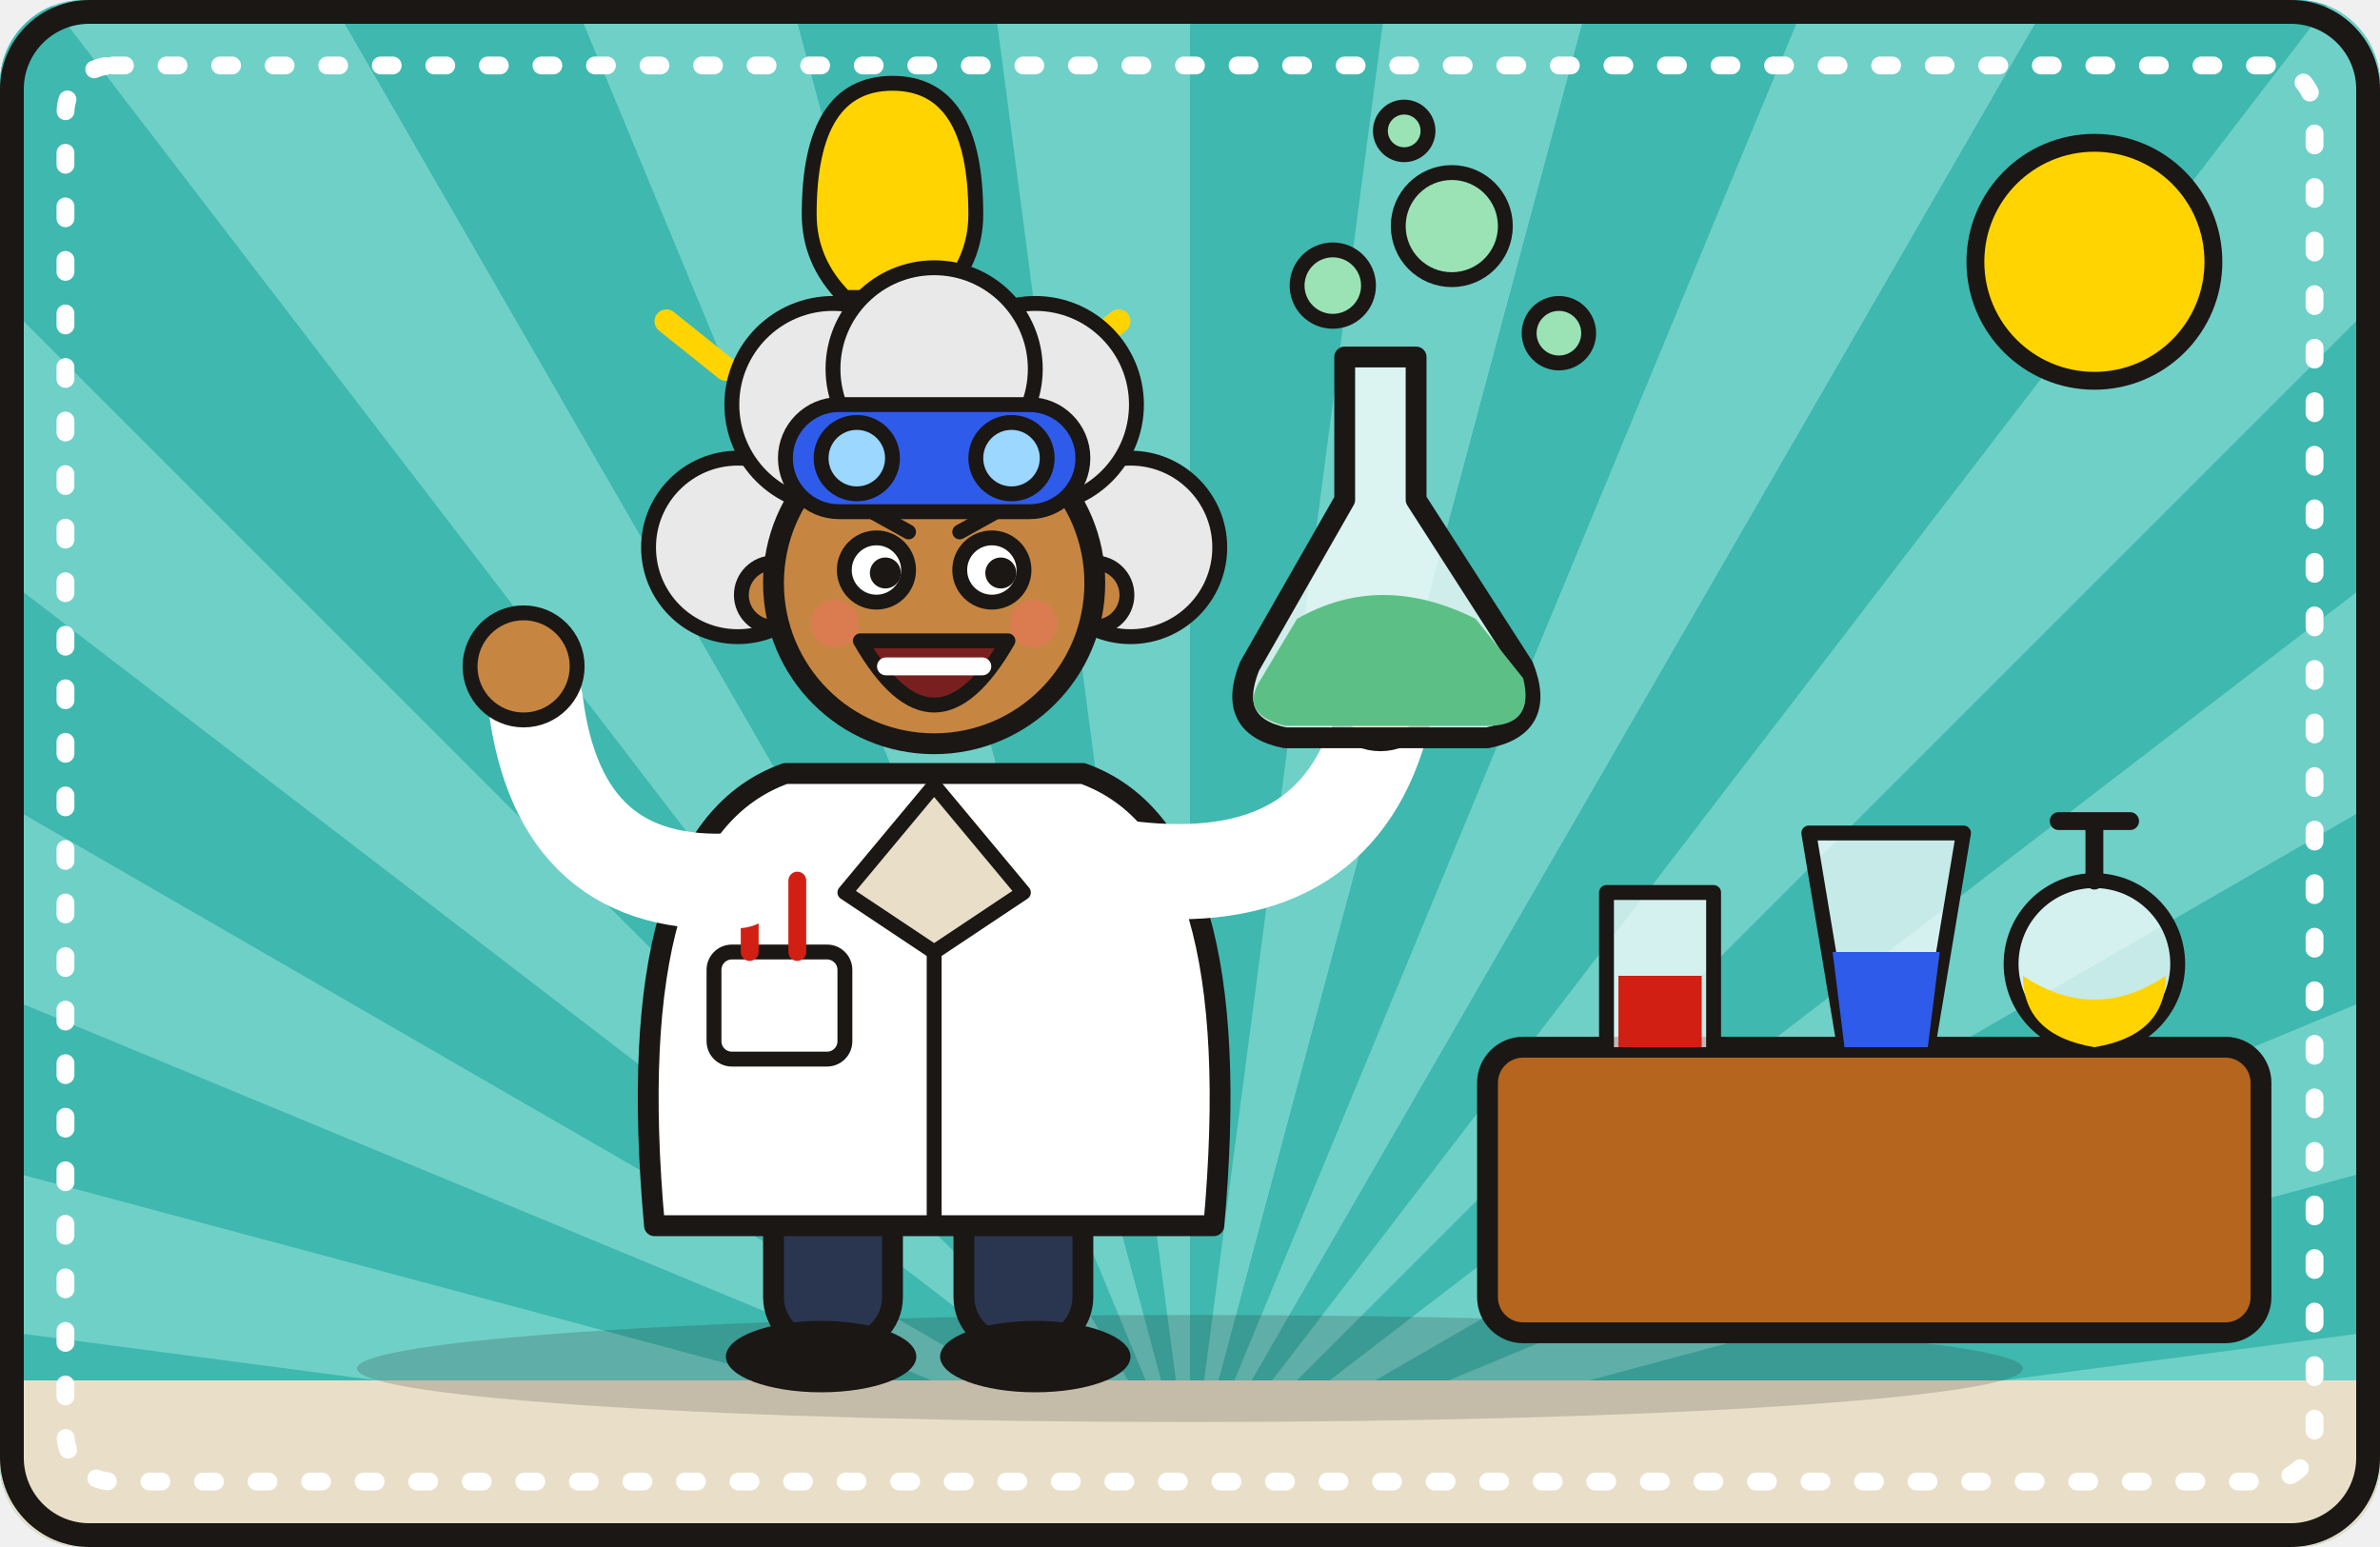
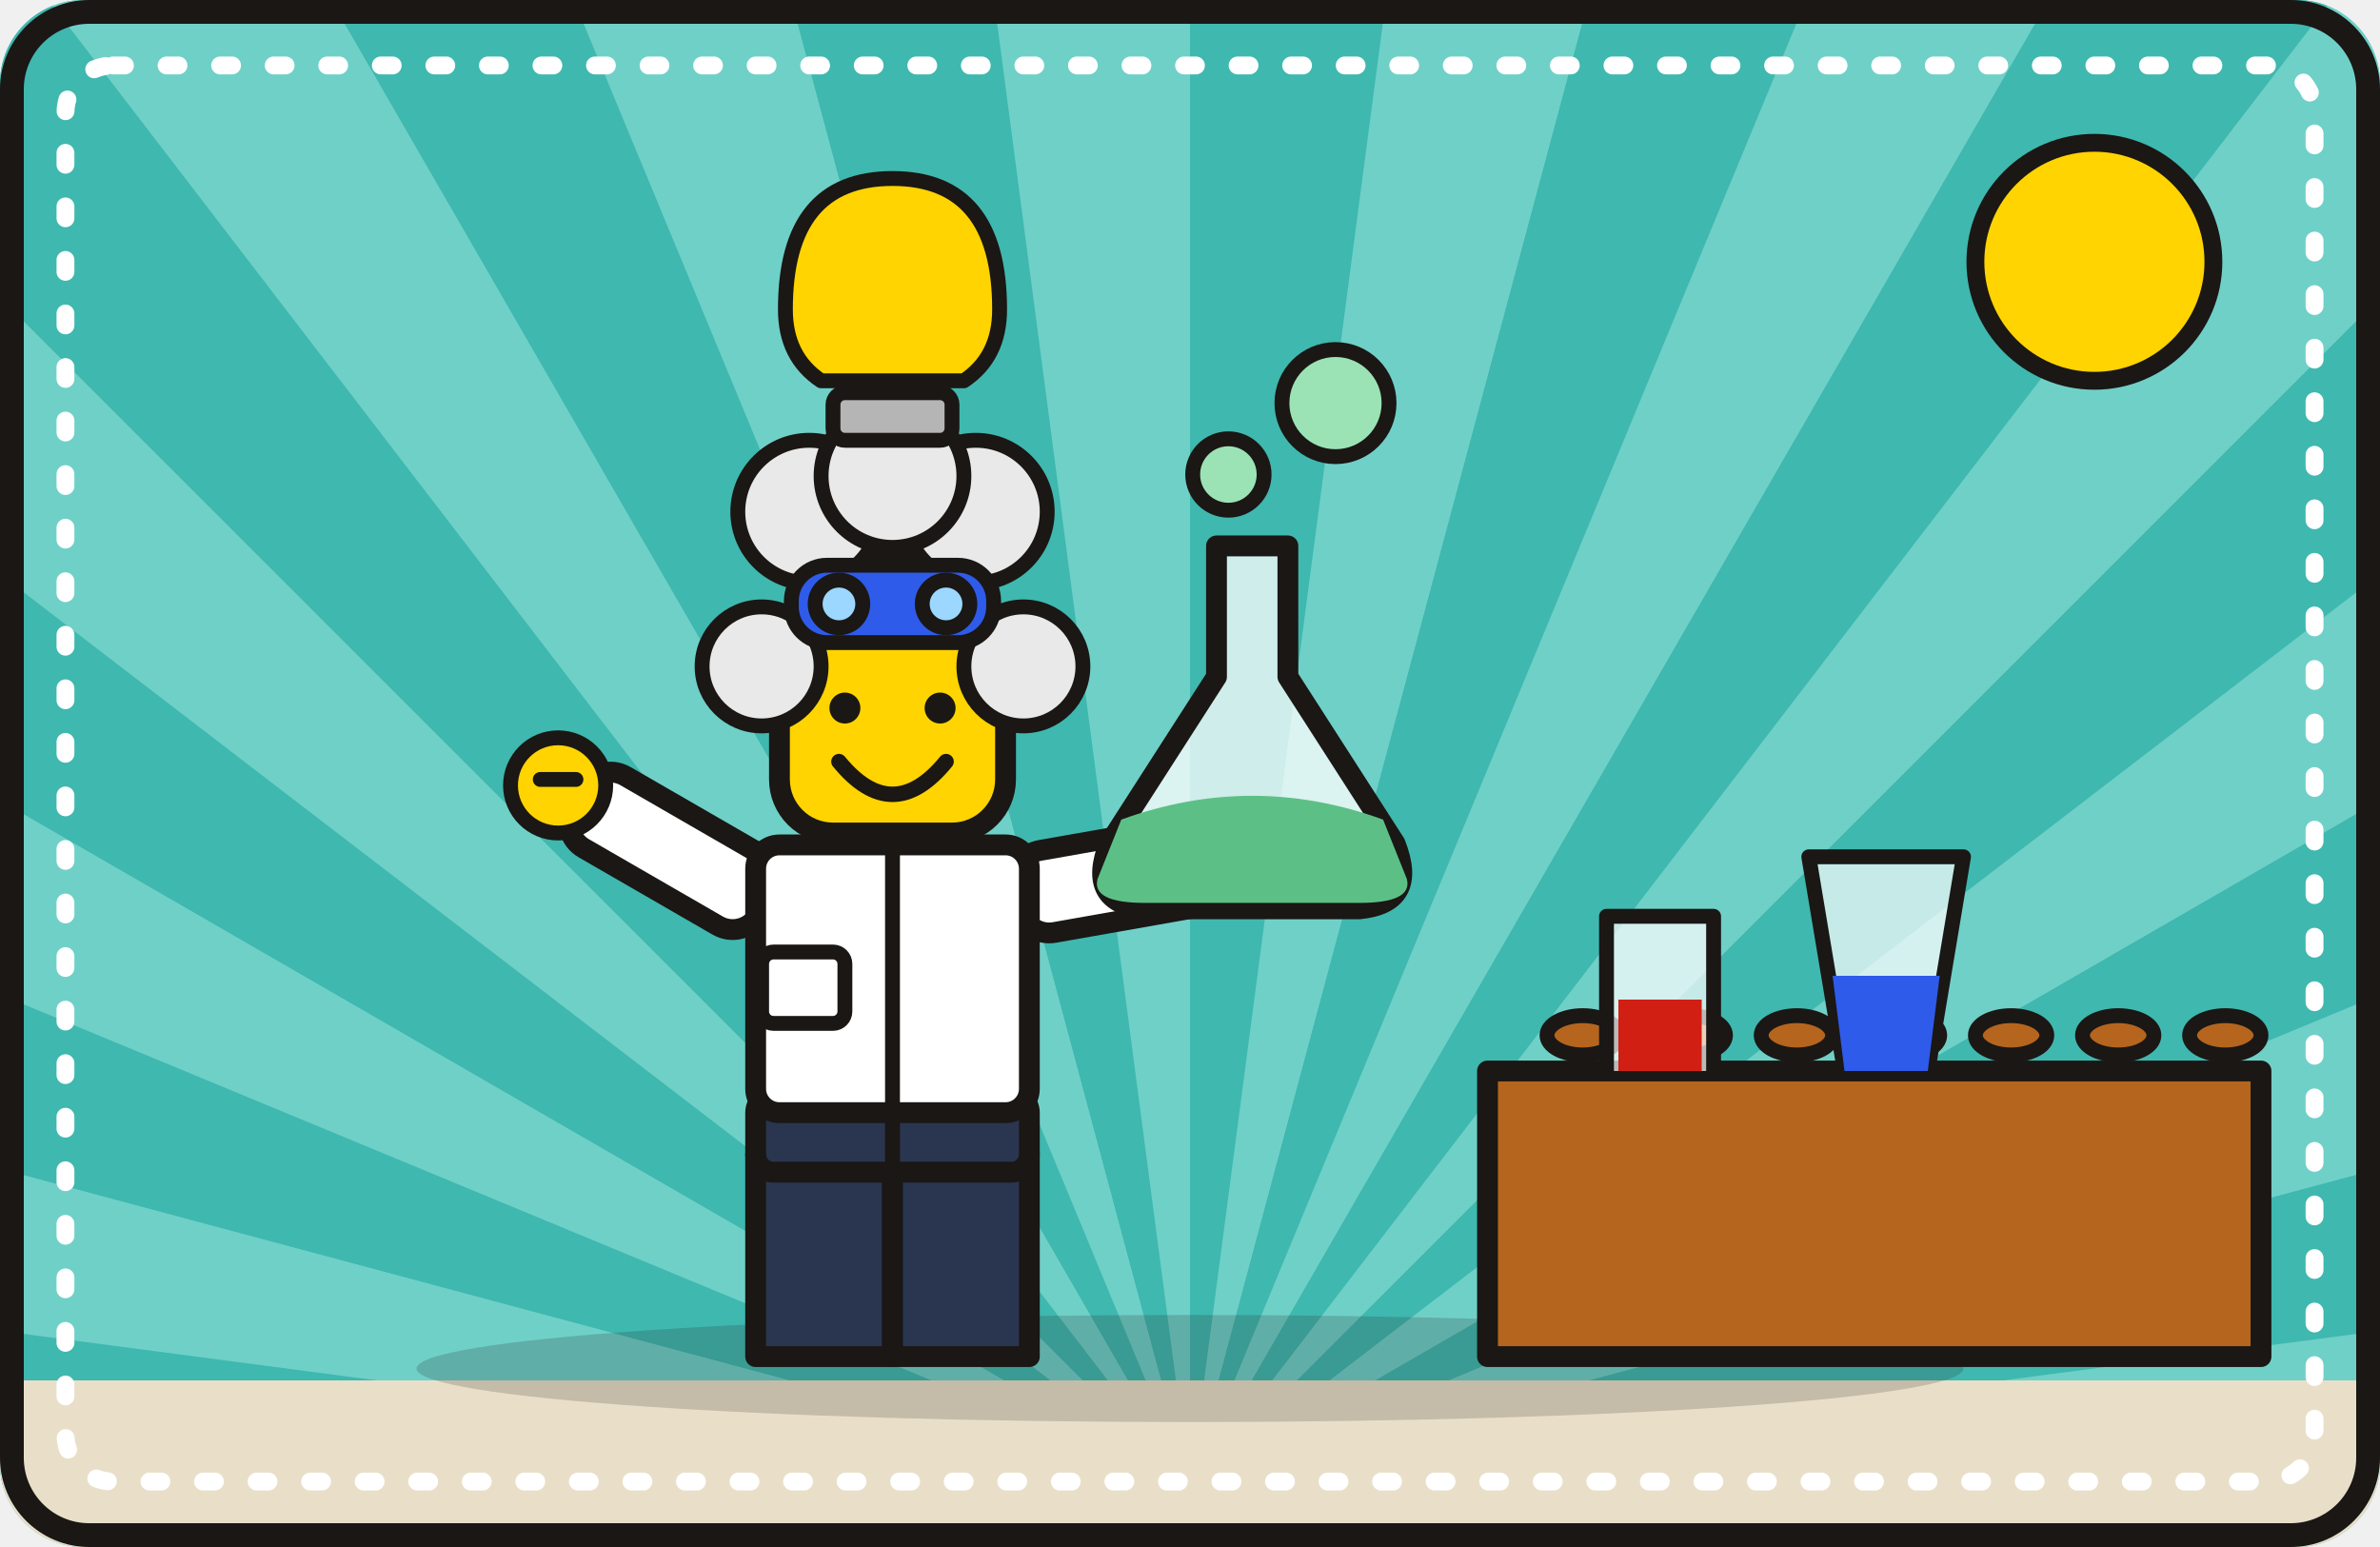
<svg xmlns="http://www.w3.org/2000/svg" viewBox="0 0 400 260" role="img" aria-label="Scientist makes a discovery illustration">
  <defs>
    <clipPath id="c">
      <rect width="400" height="260" rx="14" />
    </clipPath>
  </defs>
  <g clip-path="url(#c)">
    <rect width="400" height="260" fill="#3FB8AF" />
    <path d="M200 250 L-320.0 250.0 L-315.6 182.1 Z" fill="#3FB8AF" />
    <path d="M200 250 L-315.6 182.1 L-302.3 115.4 Z" fill="#6FD0C8" />
    <path d="M200 250 L-302.3 115.4 L-280.4 51.0 Z" fill="#3FB8AF" />
    <path d="M200 250 L-280.4 51.0 L-250.3 -10.0 Z" fill="#6FD0C8" />
    <path d="M200 250 L-250.3 -10.0 L-212.5 -66.6 Z" fill="#3FB8AF" />
    <path d="M200 250 L-212.5 -66.6 L-167.7 -117.7 Z" fill="#6FD0C8" />
    <path d="M200 250 L-167.7 -117.7 L-116.6 -162.5 Z" fill="#3FB8AF" />
    <path d="M200 250 L-116.6 -162.5 L-60.0 -200.3 Z" fill="#6FD0C8" />
    <path d="M200 250 L-60.0 -200.3 L1.0 -230.4 Z" fill="#3FB8AF" />
    <path d="M200 250 L1.0 -230.4 L65.4 -252.3 Z" fill="#6FD0C8" />
    <path d="M200 250 L65.4 -252.3 L132.1 -265.6 Z" fill="#3FB8AF" />
    <path d="M200 250 L132.1 -265.6 L200.0 -270.0 Z" fill="#6FD0C8" />
    <path d="M200 250 L200.0 -270.0 L267.9 -265.6 Z" fill="#3FB8AF" />
    <path d="M200 250 L267.9 -265.6 L334.6 -252.3 Z" fill="#6FD0C8" />
    <path d="M200 250 L334.6 -252.3 L399.0 -230.4 Z" fill="#3FB8AF" />
    <path d="M200 250 L399.0 -230.4 L460.0 -200.3 Z" fill="#6FD0C8" />
    <path d="M200 250 L460.0 -200.3 L516.6 -162.5 Z" fill="#3FB8AF" />
    <path d="M200 250 L516.6 -162.5 L567.7 -117.7 Z" fill="#6FD0C8" />
    <path d="M200 250 L567.7 -117.7 L612.5 -66.6 Z" fill="#3FB8AF" />
    <path d="M200 250 L612.5 -66.6 L650.3 -10.0 Z" fill="#6FD0C8" />
    <path d="M200 250 L650.3 -10.0 L680.4 51.0 Z" fill="#3FB8AF" />
    <path d="M200 250 L680.4 51.0 L702.3 115.4 Z" fill="#6FD0C8" />
    <path d="M200 250 L702.3 115.4 L715.6 182.1 Z" fill="#3FB8AF" />
    <path d="M200 250 L715.6 182.1 L720.0 250.0 Z" fill="#6FD0C8" />
    <circle cx="352" cy="44" r="20" fill="#FFD400" stroke="#1A1714" stroke-width="3" />
    <rect y="232" width="400" height="28" fill="#E9DFC9" />
-     <ellipse cx="200" cy="230" rx="140" ry="9" fill="#1A1714" opacity=".18" />
-     <rect x="250" y="176" width="130" height="48" rx="6" fill="#B5651D" stroke="#1A1714" stroke-width="3.5" stroke-linejoin="round" stroke-linecap="round" />
-     <path d="M270 176 V150 H288 V176" fill="#fff" fill-opacity=".7" stroke="#1A1714" stroke-width="2.5" stroke-linejoin="round" stroke-linecap="round" />
-     <path d="M272 164 H286 V176 H272 Z" fill="#D21F14" />
-     <path d="M310 176 L304 140 H330 L324 176 Z" fill="#fff" fill-opacity=".7" stroke="#1A1714" stroke-width="2.5" stroke-linejoin="round" stroke-linecap="round" />
-     <path d="M308 160 H326 L324 176 H310 Z" fill="#2F5BEA" />
-     <circle cx="352" cy="162" r="14" fill="#fff" fill-opacity=".7" stroke="#1A1714" stroke-width="2.5" stroke-linejoin="round" stroke-linecap="round" />
-     <path d="M340 164 Q352 172 364 164 Q364 174 352 176 Q340 174 340 164 Z" fill="#FFD400" />
-     <path d="M352 148 V138 M346 138 H358" stroke="#1A1714" stroke-width="3" stroke-linecap="round" />
-     <path d="M150 56 V44 M122 62 L112 54 M178 62 L188 54" stroke="#FFD400" stroke-width="4" stroke-linecap="round" />
-     <circle cx="150" cy="30" r="0" fill="none" />
-     <path d="M136 36 Q136 14 150 14 Q164 14 164 36 Q164 44 158 50 H142 Q136 44 136 36 Z" fill="#FFD400" stroke="#1A1714" stroke-width="2.5" stroke-linejoin="round" stroke-linecap="round" />
-     <path d="M142 54 H158 M144 58 H156" stroke="#1A1714" stroke-width="3" stroke-linecap="round" />
-     <rect x="130" y="192" width="20" height="34" rx="8" fill="#2A3550" stroke="#1A1714" stroke-width="3.5" stroke-linejoin="round" stroke-linecap="round" />
-     <rect x="162" y="192" width="20" height="34" rx="8" fill="#2A3550" stroke="#1A1714" stroke-width="3.5" stroke-linejoin="round" stroke-linecap="round" />
-     <ellipse cx="138" cy="228" rx="16" ry="6" fill="#1A1714" />
-     <ellipse cx="174" cy="228" rx="16" ry="6" fill="#1A1714" />
-     <path d="M110 206 Q104 140 132 130 H182 Q210 140 204 206 Z" fill="#fff" stroke="#1A1714" stroke-width="3.5" stroke-linejoin="round" stroke-linecap="round" />
-     <path d="M157 132 V206" stroke="#1A1714" stroke-width="2.5" />
-     <rect x="120" y="160" width="22" height="18" rx="3" fill="none" stroke="#1A1714" stroke-width="2.5" stroke-linejoin="round" stroke-linecap="round" />
-     <path d="M126 160 V150 M134 160 V148" stroke="#D21F14" stroke-width="3" stroke-linecap="round" />
-     <path d="M157 132 L142 150 L157 160 L172 150 Z" fill="#E9DFC9" stroke="#1A1714" stroke-width="2.5" stroke-linejoin="round" stroke-linecap="round" />
-     <path d="M190 146 Q224 150 232 122" fill="none" stroke="#fff" stroke-width="16" stroke-linecap="round" />
-     <path d="M190 146 Q224 150 232 122" fill="none" stroke="#1A1714" stroke-width="2.5" stroke-linecap="round" opacity="0" />
-     <circle cx="232" cy="116" r="9" fill="#C68642" stroke="#1A1714" stroke-width="2.5" stroke-linejoin="round" stroke-linecap="round" />
-     <path d="M226 60 H238 V84 L256 112 Q260 122 250 124 H216 Q206 122 210 112 L226 84 Z" fill="#fff" fill-opacity=".75" stroke="#1A1714" stroke-width="3.5" stroke-linejoin="round" stroke-linecap="round" />
-     <path d="M218 104 Q232 96 248 104 L256 114 Q258 122 250 122 H216 Q208 120 212 114 Z" fill="#5CC086" />
-     <circle cx="224" cy="48" r="6" fill="#9BE3B5" stroke="#1A1714" stroke-width="2.5" stroke-linejoin="round" stroke-linecap="round" />
-     <circle cx="244" cy="38" r="9" fill="#9BE3B5" stroke="#1A1714" stroke-width="2.5" stroke-linejoin="round" stroke-linecap="round" />
-     <circle cx="262" cy="56" r="5" fill="#9BE3B5" stroke="#1A1714" stroke-width="2.5" stroke-linejoin="round" stroke-linecap="round" />
-     <circle cx="236" cy="22" r="4" fill="#9BE3B5" stroke="#1A1714" stroke-width="2.5" stroke-linejoin="round" stroke-linecap="round" />
-     <path d="M124 148 Q94 150 90 118" fill="none" stroke="#fff" stroke-width="16" stroke-linecap="round" />
-     <circle cx="88" cy="112" r="9" fill="#C68642" stroke="#1A1714" stroke-width="2.5" stroke-linejoin="round" stroke-linecap="round" />
-     <circle cx="124" cy="92" r="15" fill="#E9E9E9" stroke="#1A1714" stroke-width="2.5" stroke-linejoin="round" stroke-linecap="round" />
-     <circle cx="190" cy="92" r="15" fill="#E9E9E9" stroke="#1A1714" stroke-width="2.5" stroke-linejoin="round" stroke-linecap="round" />
-     <circle cx="140" cy="68" r="17" fill="#E9E9E9" stroke="#1A1714" stroke-width="2.5" stroke-linejoin="round" stroke-linecap="round" />
-     <circle cx="174" cy="68" r="17" fill="#E9E9E9" stroke="#1A1714" stroke-width="2.5" stroke-linejoin="round" stroke-linecap="round" />
-     <circle cx="157" cy="62" r="17" fill="#E9E9E9" stroke="#1A1714" stroke-width="2.5" stroke-linejoin="round" stroke-linecap="round" />
-     <circle cx="130.0" cy="100.0" r="5.4" fill="#C68642" stroke="#1A1714" stroke-width="2.5" stroke-linejoin="round" stroke-linecap="round" />
-     <circle cx="184.0" cy="100.0" r="5.4" fill="#C68642" stroke="#1A1714" stroke-width="2.5" stroke-linejoin="round" stroke-linecap="round" />
-     <circle cx="157" cy="98" r="27" fill="#C68642" stroke="#1A1714" stroke-width="3.5" stroke-linejoin="round" stroke-linecap="round" />
-     <circle cx="140.3" cy="104.8" r="4.0" fill="#FF6B6B" opacity=".35" />
-     <circle cx="173.7" cy="104.8" r="4.0" fill="#FF6B6B" opacity=".35" />
-     <circle cx="147.3" cy="95.8" r="5.4" fill="#fff" stroke="#1A1714" stroke-width="2.5" stroke-linejoin="round" stroke-linecap="round" />
-     <circle cx="166.7" cy="95.8" r="5.4" fill="#fff" stroke="#1A1714" stroke-width="2.5" stroke-linejoin="round" stroke-linecap="round" />
-     <circle cx="148.8" cy="96.3" r="2.6" fill="#1A1714" />
-     <circle cx="168.2" cy="96.3" r="2.6" fill="#1A1714" />
-     <path d="M141.9 83.4 L152.7 89.4 M161.3 89.4 L172.1 83.4" fill="none" stroke="#1A1714" stroke-width="2.5" stroke-linejoin="round" stroke-linecap="round" />
-     <path d="M144.6 107.7 Q157.0 129.3 169.4 107.7 Z" fill="#7A1F1F" stroke="#1A1714" stroke-width="2.5" stroke-linejoin="round" stroke-linecap="round" />
-     <path d="M148.9 112.0 H165.1" stroke="#fff" stroke-width="3" stroke-linecap="round" />
-     <rect x="132" y="68" width="50" height="18" rx="9" fill="#2F5BEA" stroke="#1A1714" stroke-width="2.5" stroke-linejoin="round" stroke-linecap="round" />
-     <circle cx="144" cy="77" r="6" fill="#9BD7FF" stroke="#1A1714" stroke-width="2.5" stroke-linejoin="round" stroke-linecap="round" />
-     <circle cx="170" cy="77" r="6" fill="#9BD7FF" stroke="#1A1714" stroke-width="2.5" stroke-linejoin="round" stroke-linecap="round" />
+     <ellipse cx="200" cy="230" rx="130" ry="9" fill="#1A1714" opacity=".18" />
+     <rect x="250" y="180" width="130" height="48" fill="#B5651D" stroke="#1A1714" stroke-width="3.5" stroke-linejoin="round" stroke-linecap="round" />
+     <ellipse cx="266" cy="174" rx="6" ry="3.3" fill="#B5651D" stroke="#1A1714" stroke-width="2.5" stroke-linejoin="round" stroke-linecap="round" opacity="1" />
+     <ellipse cx="284" cy="174" rx="6" ry="3.3" fill="#B5651D" stroke="#1A1714" stroke-width="2.5" stroke-linejoin="round" stroke-linecap="round" opacity="1" />
+     <ellipse cx="302" cy="174" rx="6" ry="3.3" fill="#B5651D" stroke="#1A1714" stroke-width="2.5" stroke-linejoin="round" stroke-linecap="round" opacity="1" />
+     <ellipse cx="320" cy="174" rx="6" ry="3.3" fill="#B5651D" stroke="#1A1714" stroke-width="2.5" stroke-linejoin="round" stroke-linecap="round" opacity="1" />
+     <ellipse cx="338" cy="174" rx="6" ry="3.3" fill="#B5651D" stroke="#1A1714" stroke-width="2.5" stroke-linejoin="round" stroke-linecap="round" opacity="1" />
+     <ellipse cx="356" cy="174" rx="6" ry="3.3" fill="#B5651D" stroke="#1A1714" stroke-width="2.5" stroke-linejoin="round" stroke-linecap="round" opacity="1" />
+     <ellipse cx="374" cy="174" rx="6" ry="3.3" fill="#B5651D" stroke="#1A1714" stroke-width="2.5" stroke-linejoin="round" stroke-linecap="round" opacity="1" />
+     <path d="M270 180 V154 H288 V180" fill="#fff" fill-opacity=".7" stroke="#1A1714" stroke-width="2.5" stroke-linejoin="round" stroke-linecap="round" />
+     <path d="M272 168 H286 V180 H272 Z" fill="#D21F14" />
+     <path d="M310 180 L304 144 H330 L324 180 Z" fill="#fff" fill-opacity=".7" stroke="#1A1714" stroke-width="2.5" stroke-linejoin="round" stroke-linecap="round" />
+     <path d="M308 164 H326 L324 180 H310 Z" fill="#2F5BEA" />
+     <rect x="127" y="194" width="23" height="34" fill="#2A3550" stroke="#1A1714" stroke-width="3.5" stroke-linejoin="round" stroke-linecap="round" />
+     <rect x="150" y="194" width="23" height="34" fill="#2A3550" stroke="#1A1714" stroke-width="3.5" stroke-linejoin="round" stroke-linecap="round" />
+     <rect x="127" y="184" width="46" height="13" rx="3" fill="#2A3550" stroke="#1A1714" stroke-width="3.5" stroke-linejoin="round" stroke-linecap="round" />
+     <g transform="rotate(120 125 150)">
+       <rect x="118" y="146" width="14" height="36" rx="5" fill="#FFFFFF" stroke="#1A1714" stroke-width="3.5" stroke-linejoin="round" stroke-linecap="round" />
+     </g>
+     <g transform="rotate(-100 175 150)">
+       <rect x="168" y="146" width="14" height="36" rx="5" fill="#FFFFFF" stroke="#1A1714" stroke-width="3.5" stroke-linejoin="round" stroke-linecap="round" />
+     </g>
+     <rect x="127" y="142" width="46" height="45" rx="4" fill="#FFFFFF" stroke="#1A1714" stroke-width="3.5" stroke-linejoin="round" stroke-linecap="round" />
+     <path d="M150 134 V196" stroke="#1A1714" stroke-width="2.5" />
+     <rect x="128" y="160" width="14" height="12" rx="2" fill="none" stroke="#1A1714" stroke-width="2.5" stroke-linejoin="round" stroke-linecap="round" />
+     <circle cx="93.8" cy="132.0" r="8" fill="#FFD400" stroke="#1A1714" stroke-width="2.5" stroke-linejoin="round" stroke-linecap="round" />
+     <path d="M90.8 131.0 h6" stroke="#1A1714" stroke-width="2.5" stroke-linecap="round" />
+     <circle cx="210.5" cy="143.7" r="8" fill="#FFD400" stroke="#1A1714" stroke-width="2.5" stroke-linejoin="round" stroke-linecap="round" />
+     <path d="M207.5 142.7 h6" stroke="#1A1714" stroke-width="2.5" stroke-linecap="round" />
+     <rect x="142" y="94" width="16" height="9" rx="3" fill="#FFD400" stroke="#1A1714" stroke-width="2.5" stroke-linejoin="round" stroke-linecap="round" />
+     <rect x="131" y="102" width="38" height="38" rx="9" fill="#FFD400" stroke="#1A1714" stroke-width="3.5" stroke-linejoin="round" stroke-linecap="round" />
+     <circle cx="142" cy="119" r="2.6" fill="#1A1714" />
+     <circle cx="158" cy="119" r="2.6" fill="#1A1714" />
+     <path d="M141 128 Q150 139 159 128" fill="none" stroke="#1A1714" stroke-width="2.6" stroke-linecap="round" />
+     <circle cx="128" cy="112" r="10" fill="#E9E9E9" stroke="#1A1714" stroke-width="2.5" stroke-linejoin="round" stroke-linecap="round" />
+     <circle cx="172" cy="112" r="10" fill="#E9E9E9" stroke="#1A1714" stroke-width="2.5" stroke-linejoin="round" stroke-linecap="round" />
+     <circle cx="136" cy="86" r="12" fill="#E9E9E9" stroke="#1A1714" stroke-width="2.5" stroke-linejoin="round" stroke-linecap="round" />
+     <circle cx="164" cy="86" r="12" fill="#E9E9E9" stroke="#1A1714" stroke-width="2.5" stroke-linejoin="round" stroke-linecap="round" />
+     <circle cx="150" cy="80" r="12" fill="#E9E9E9" stroke="#1A1714" stroke-width="2.5" stroke-linejoin="round" stroke-linecap="round" />
+     <rect x="133" y="95" width="34" height="13" rx="6" fill="#2F5BEA" stroke="#1A1714" stroke-width="2.5" stroke-linejoin="round" stroke-linecap="round" />
+     <circle cx="141" cy="101.5" r="4" fill="#9BD7FF" stroke="#1A1714" stroke-width="2.5" stroke-linejoin="round" stroke-linecap="round" />
+     <circle cx="159" cy="101.5" r="4" fill="#9BD7FF" stroke="#1A1714" stroke-width="2.5" stroke-linejoin="round" stroke-linecap="round" />
+     <path d="M204.453 91.749 H216.453 V113.749 L234.453 141.749 Q238.453 151.749 228.453 152.749 H192.453 Q182.453 151.749 186.453 141.749 L204.453 113.749 Z" fill="#fff" fill-opacity=".75" stroke="#1A1714" stroke-width="3.5" stroke-linejoin="round" stroke-linecap="round" />
+     <path d="M188.453 137.749 Q210.453 129.749 232.453 137.749 L236.453 147.749 Q237.453 151.749 228.453 151.749 H192.453 Q183.453 151.749 184.453 147.749 Z" fill="#5CC086" />
+     <circle cx="206.453" cy="79.749" r="6" fill="#9BE3B5" stroke="#1A1714" stroke-width="2.5" stroke-linejoin="round" stroke-linecap="round" />
+     <circle cx="224.453" cy="67.749" r="9" fill="#9BE3B5" stroke="#1A1714" stroke-width="2.5" stroke-linejoin="round" stroke-linecap="round" />
+     <path d="M132 52 Q132 30 150 30 Q168 30 168 52 Q168 60 162 64 H138 Q132 60 132 52 Z" fill="#FFD400" stroke="#1A1714" stroke-width="2.5" stroke-linejoin="round" stroke-linecap="round" />
+     <rect x="140" y="66" width="20" height="8" rx="2" fill="#B5B5B5" stroke="#1A1714" stroke-width="2.5" stroke-linejoin="round" stroke-linecap="round" />
  </g>
  <rect x="2" y="2" width="396" height="256" rx="13" fill="none" stroke="#1A1714" stroke-width="4" />
  <rect x="11" y="11" width="378" height="238" rx="8" fill="none" stroke="#FFFFFF" stroke-width="3" stroke-dasharray="2 7" stroke-linecap="round" />
</svg>
